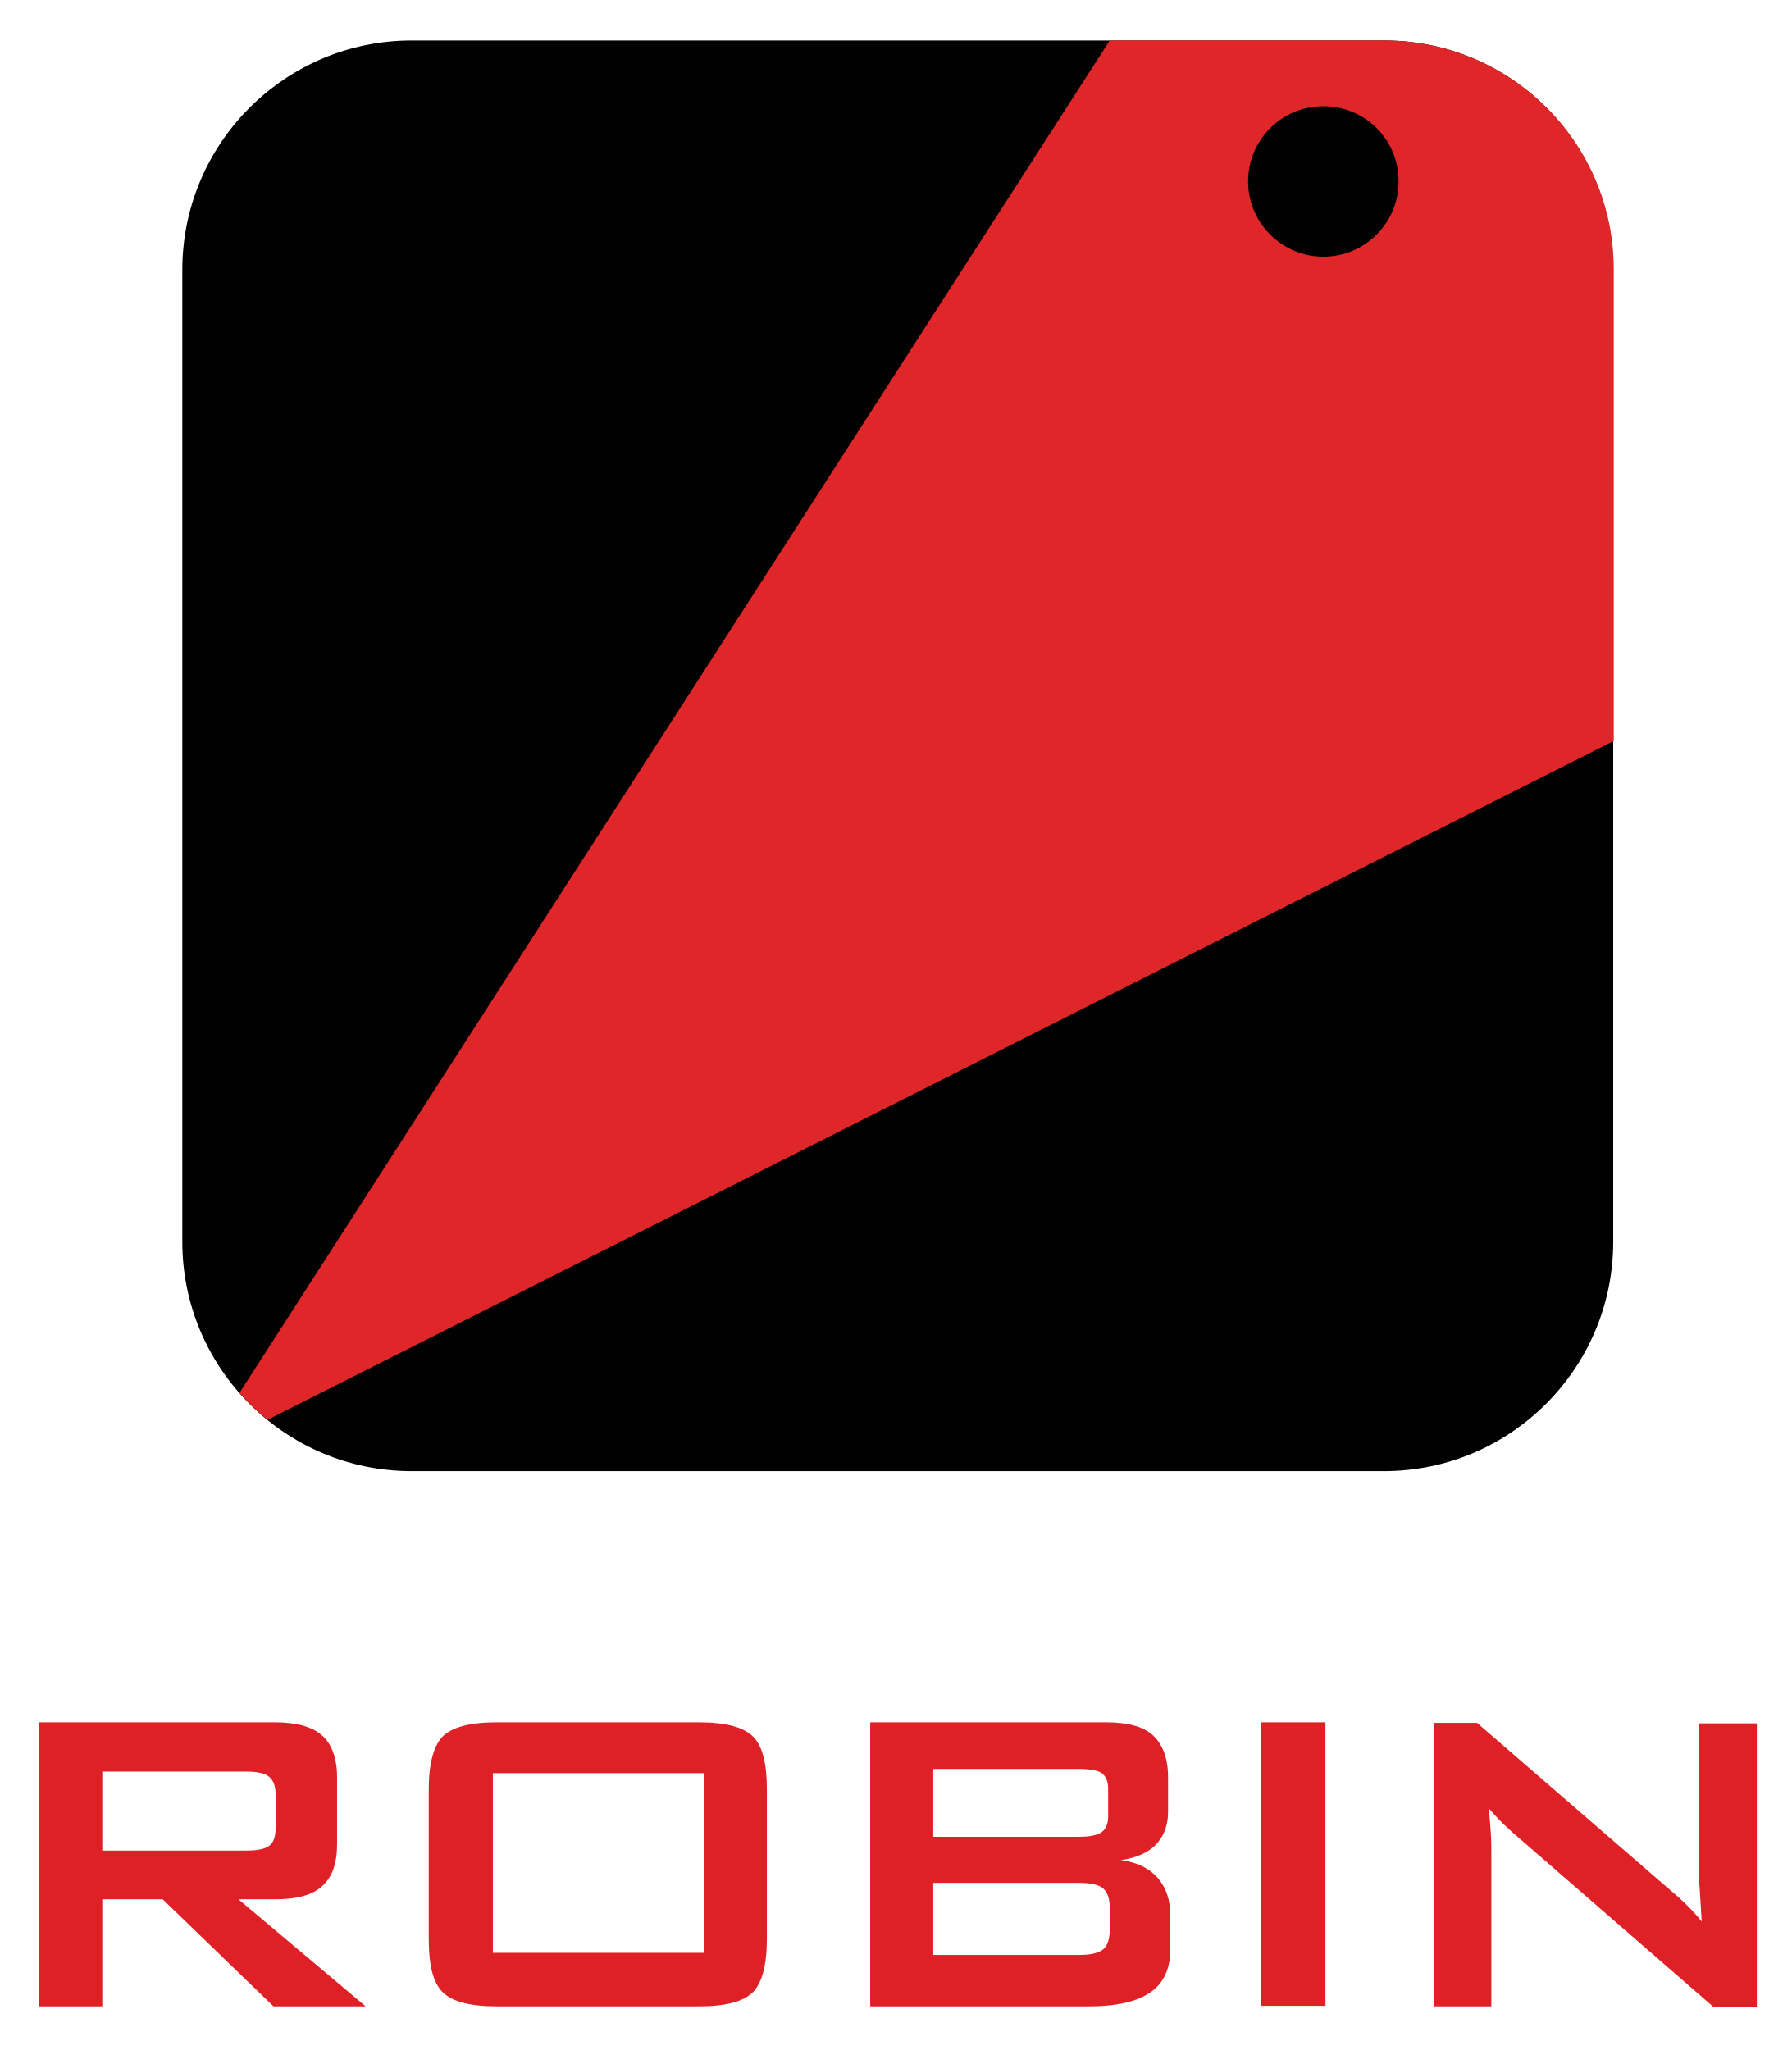
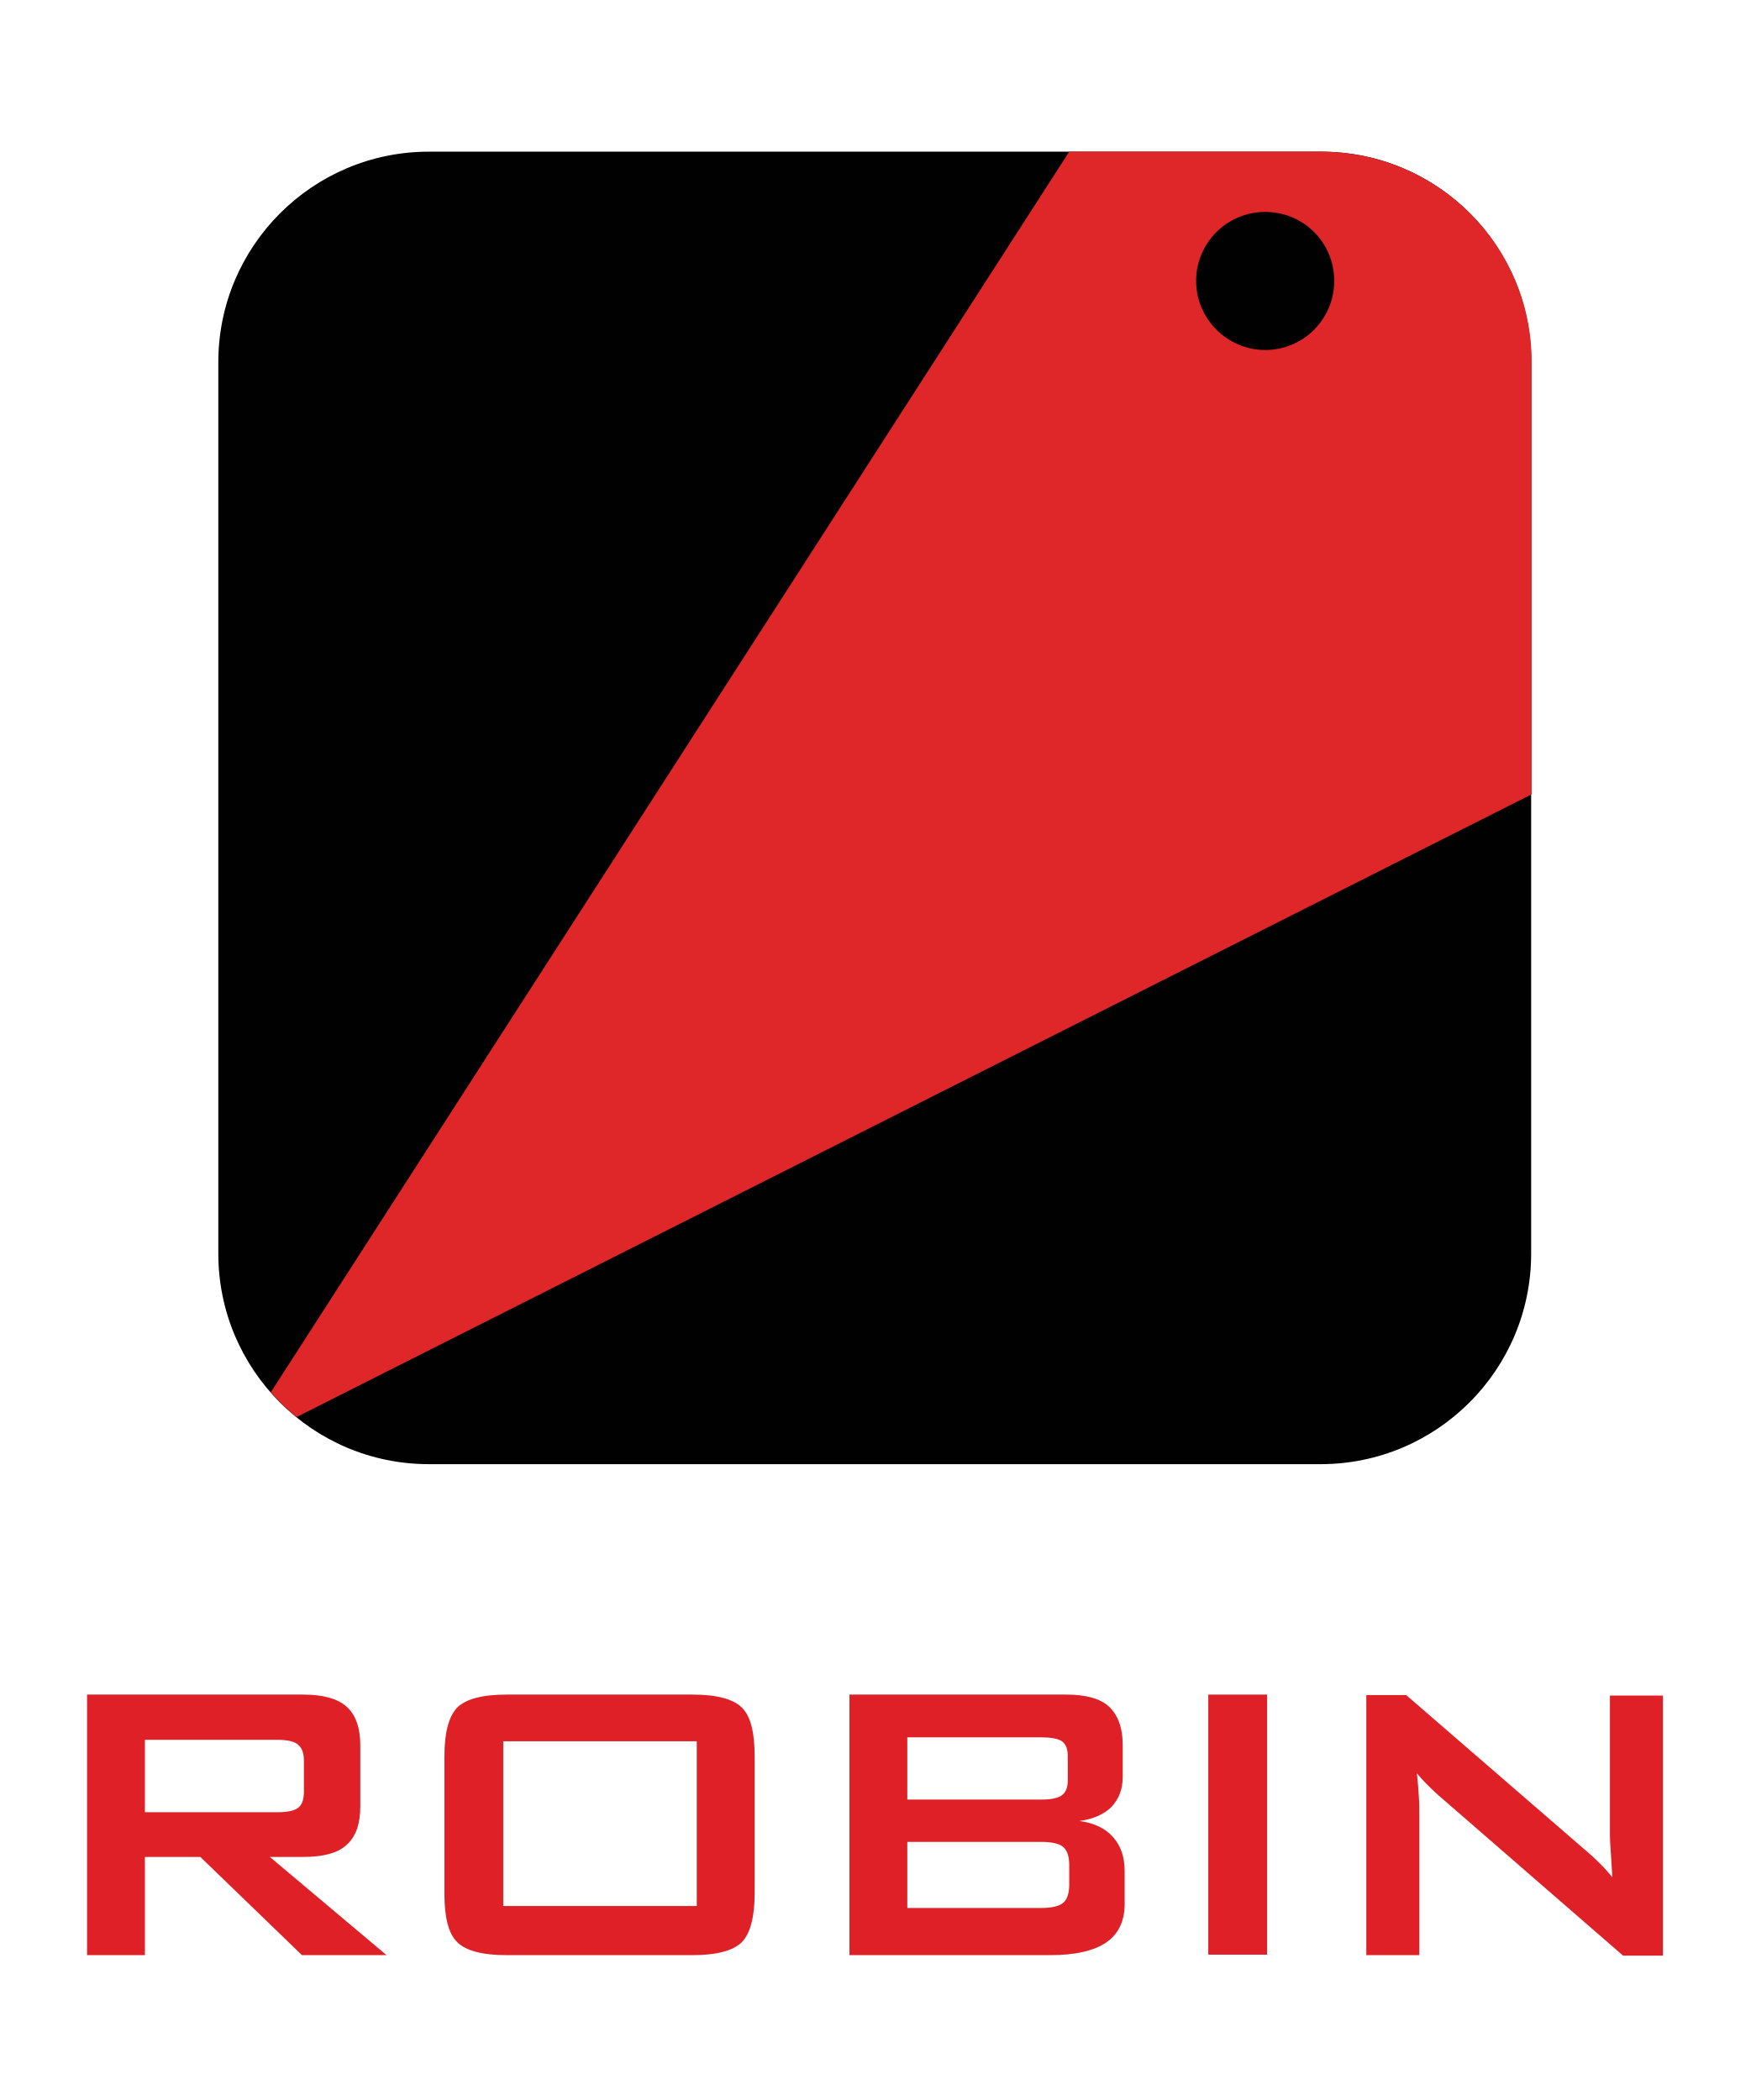
- <svg xmlns="http://www.w3.org/2000/svg" version="1.1" id="Layer_1" x="0px" y="0px" viewBox="10.5 23.56 338 386.88" style="enable-background:new 0 0 360 432;" xml:space="preserve">
+ <svg xmlns="http://www.w3.org/2000/svg" version="1.1" id="Layer_1" x="0px" y="0px" viewBox="0 0 360 432" style="enable-background:new 0 0 360 432;" xml:space="preserve">
  <style type="text/css">
	.st0{fill:#010101;}
	.st1{fill:#DF2628;}
	.st2{fill:#DF2127;}
</style>
  <g>
    <path class="st0" d="M271.7,31.2H88.2c-23.9,0-43.3,19.4-43.3,43.3v183.4c0,23.9,19.4,43.3,43.3,43.3h183.4   c23.9,0,43.3-19.4,43.3-43.3V74.5C315,50.6,295.6,31.2,271.7,31.2z" />
    <g>
      <path class="st1" d="M272.2,31.2l-52.3,0L55.7,286.4c1.6,1.9,3.4,3.6,5.3,5.1l254-128.1v-89C315,50.7,295.9,31.5,272.2,31.2z" />
      <path class="st0" d="M260.2,43.6c-7.9,0-14.2,6.4-14.2,14.2c0,7.8,6.4,14.2,14.2,14.2c7.9,0,14.2-6.4,14.2-14.2    C274.4,49.9,268.1,43.6,260.2,43.6z" />
    </g>
    <g>
      <path class="st2" d="M17.9,402.2v-53.6h44.4c4.1,0,7.1,0.8,9,2.5c1.8,1.6,2.8,4.3,2.8,7.9v12.6c0,3.6-0.9,6.2-2.8,7.9    c-1.8,1.7-4.8,2.5-9,2.5h-6.8l24,20.2H62.1L41.2,382H29.8v20.2H17.9z M56.9,357.9H29.8v14.9h27.2c2.1,0,3.5-0.3,4.3-0.9    c0.8-0.6,1.2-1.7,1.2-3.3v-6.4c0-1.6-0.4-2.6-1.2-3.3C60.5,358.2,59,357.9,56.9,357.9" />
      <path class="st2" d="M91.4,361.3c0-4.9,0.9-8.2,2.6-10c1.8-1.8,5.2-2.7,10.2-2.7h38.2c5,0,8.4,0.9,10.2,2.7    c1.8,1.8,2.6,5.1,2.6,10v28.2c0,4.9-0.9,8.2-2.6,10c-1.8,1.8-5.2,2.7-10.2,2.7h-38.2c-5,0-8.4-0.9-10.2-2.7    c-1.8-1.8-2.6-5.1-2.6-10V361.3z M103.5,392.1h39.8v-33.9h-39.8V392.1z" />
      <path class="st2" d="M174.7,402.2v-53.6h44.5c4.1,0,7.1,0.8,8.9,2.5c1.8,1.7,2.8,4.3,2.8,7.9v6.5c0,2.6-0.8,4.6-2.3,6.2    c-1.5,1.5-3.7,2.5-6.6,2.9c3,0.4,5.3,1.5,6.9,3.3c1.6,1.8,2.4,4.1,2.4,7v6.8c0,3.5-1.3,6.2-3.8,7.9c-2.5,1.7-6.3,2.6-11.5,2.6    H174.7z M214.1,357.4h-27.5v12.8h27.5c2.1,0,3.5-0.3,4.3-0.9c0.8-0.6,1.2-1.6,1.2-3v-5.1c0-1.4-0.4-2.4-1.2-3    C217.7,357.7,216.2,357.4,214.1,357.4 M214.1,378.9h-27.5v13.6h27.5c2.3,0,3.8-0.4,4.6-1.1c0.8-0.7,1.2-2,1.2-3.7v-4    c0-1.8-0.4-3-1.2-3.7C218,379.3,216.4,378.9,214.1,378.9" />
      <rect x="248.5" y="348.6" class="st2" width="12.1" height="53.5" />
      <path class="st2" d="M281,402.2v-53.5h8.2l36.5,31.6c1.2,1,2.3,2,3.3,3s1.8,1.9,2.6,2.9c-0.2-3-0.3-5.1-0.4-6.4    c-0.1-1.2-0.1-2.2-0.1-2.9v-28.1H342v53.5h-8.2l-38.1-33.1c-0.9-0.8-1.7-1.6-2.4-2.3c-0.7-0.7-1.3-1.4-1.9-2.1    c0.2,1.7,0.3,3.2,0.4,4.7c0.1,1.5,0.1,2.7,0.1,3.8v28.9H281z" />
    </g>
  </g>
</svg>
